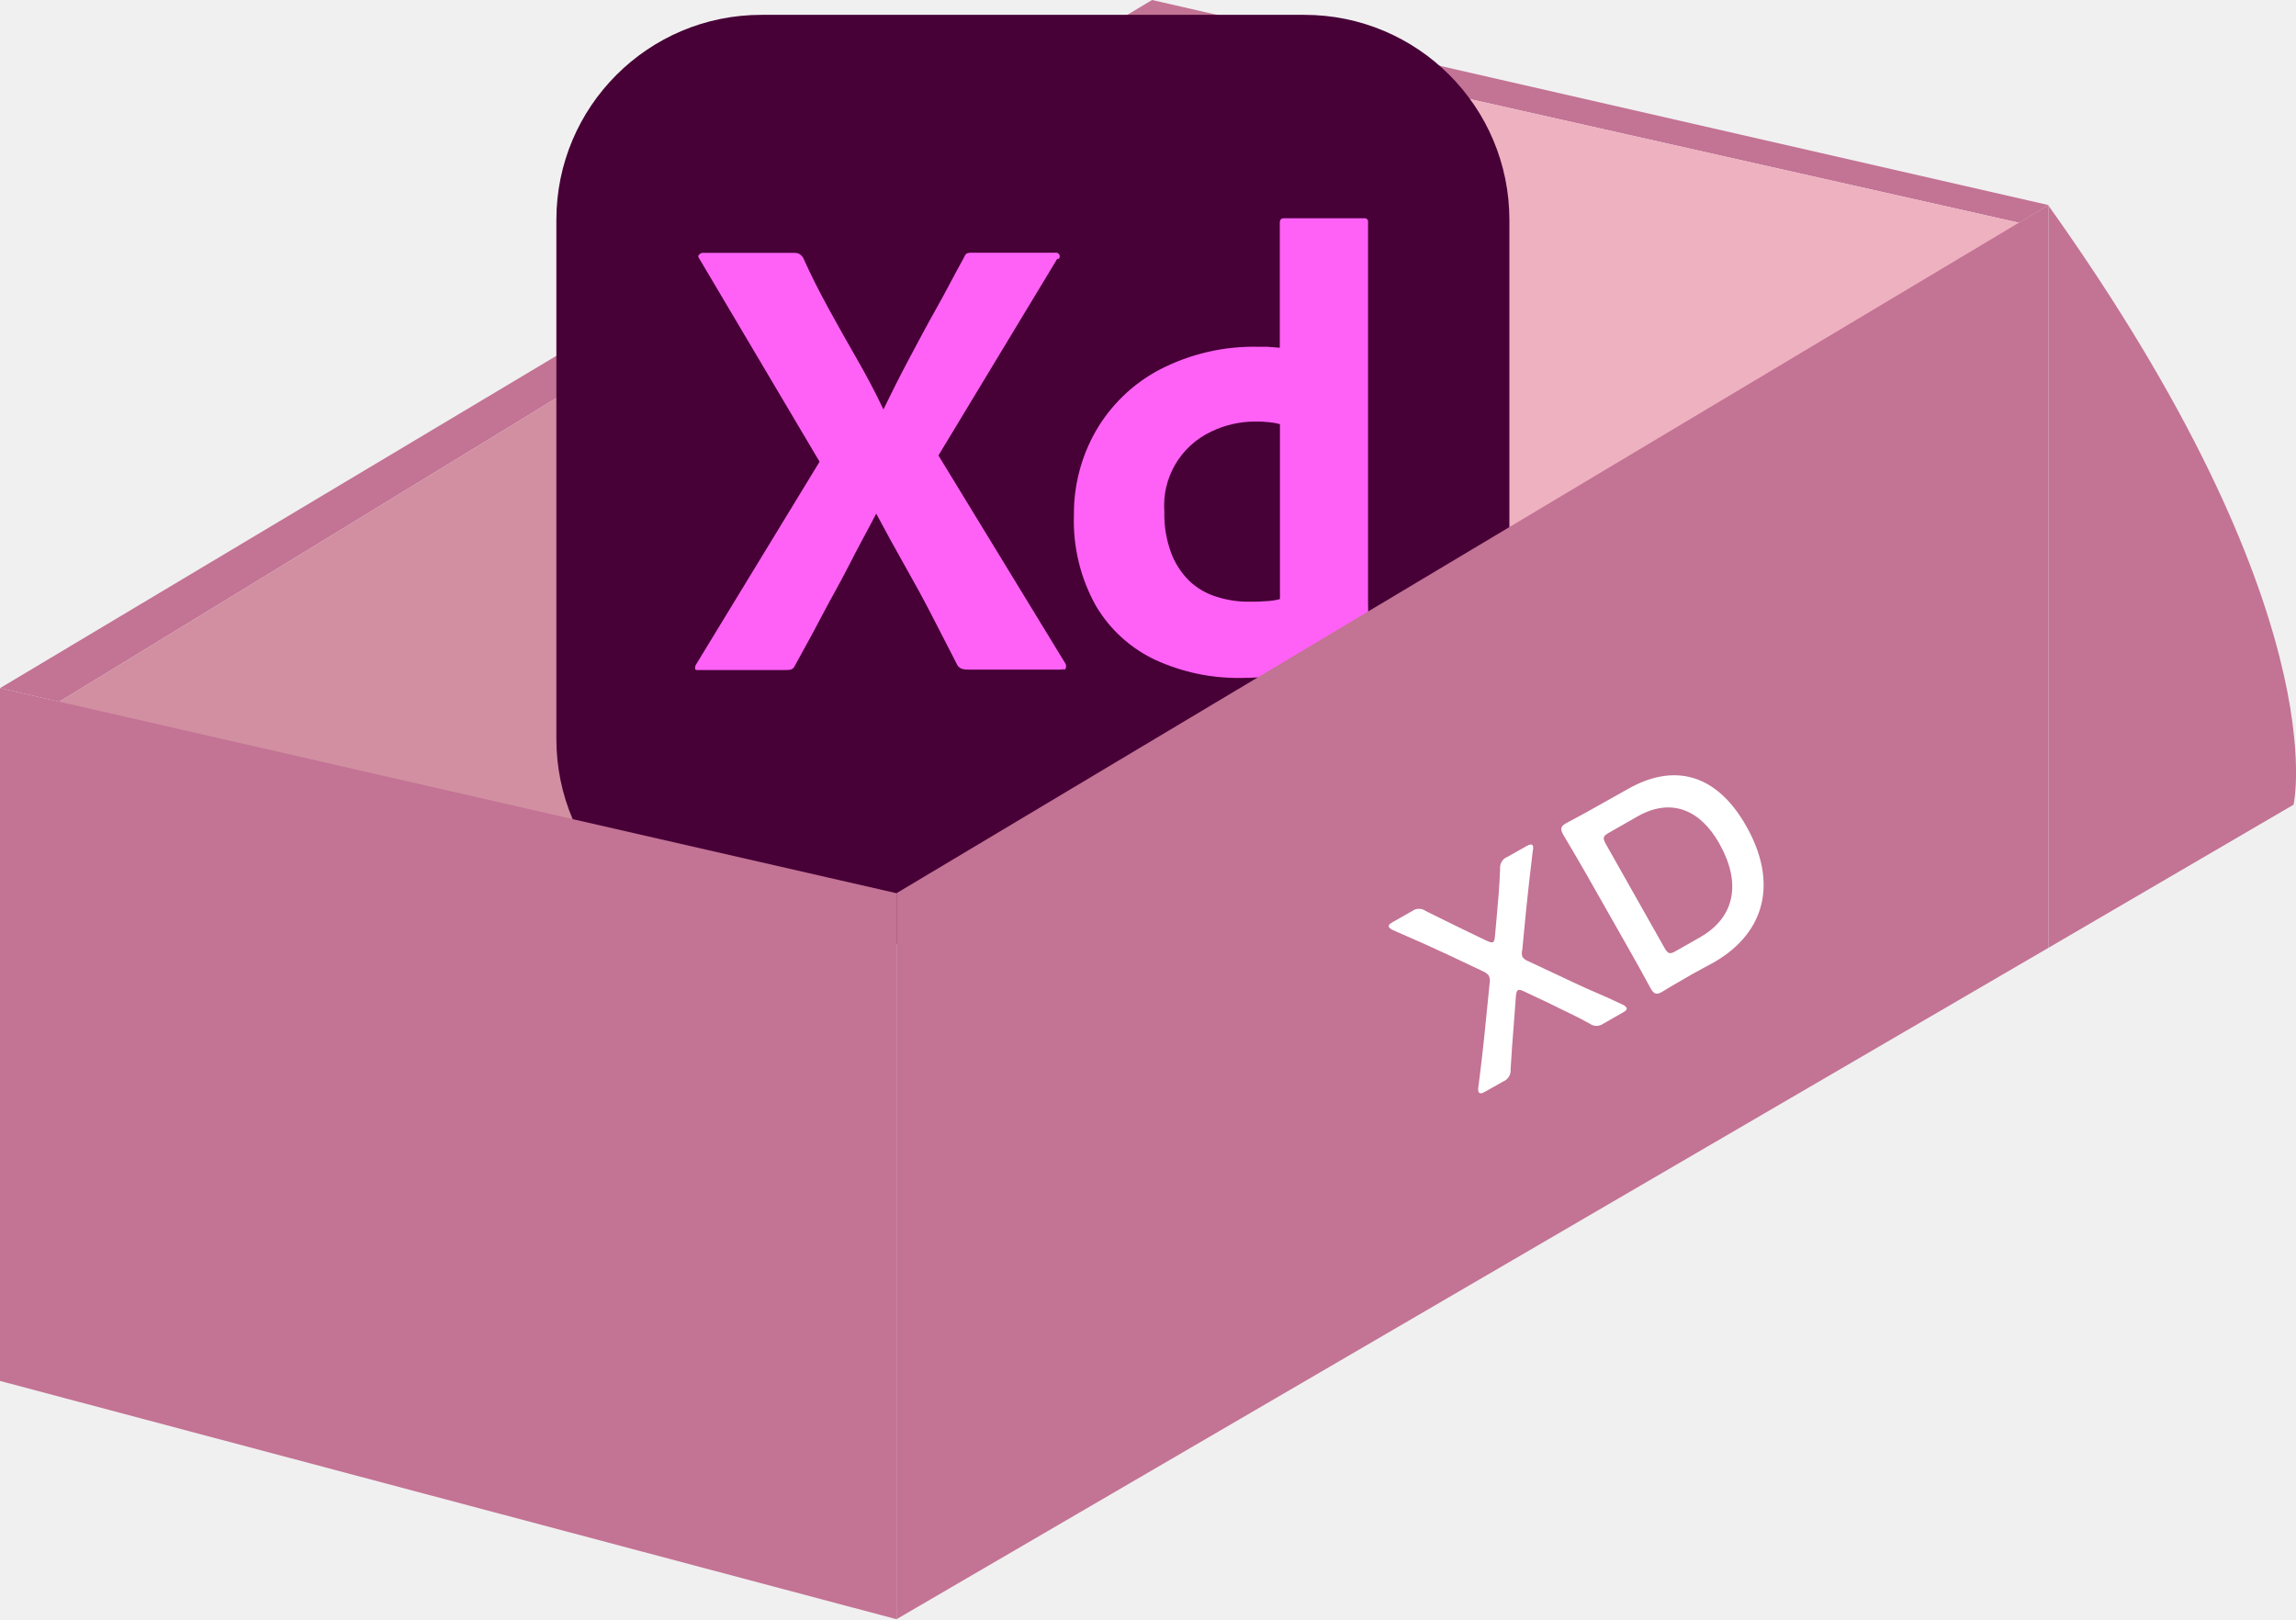
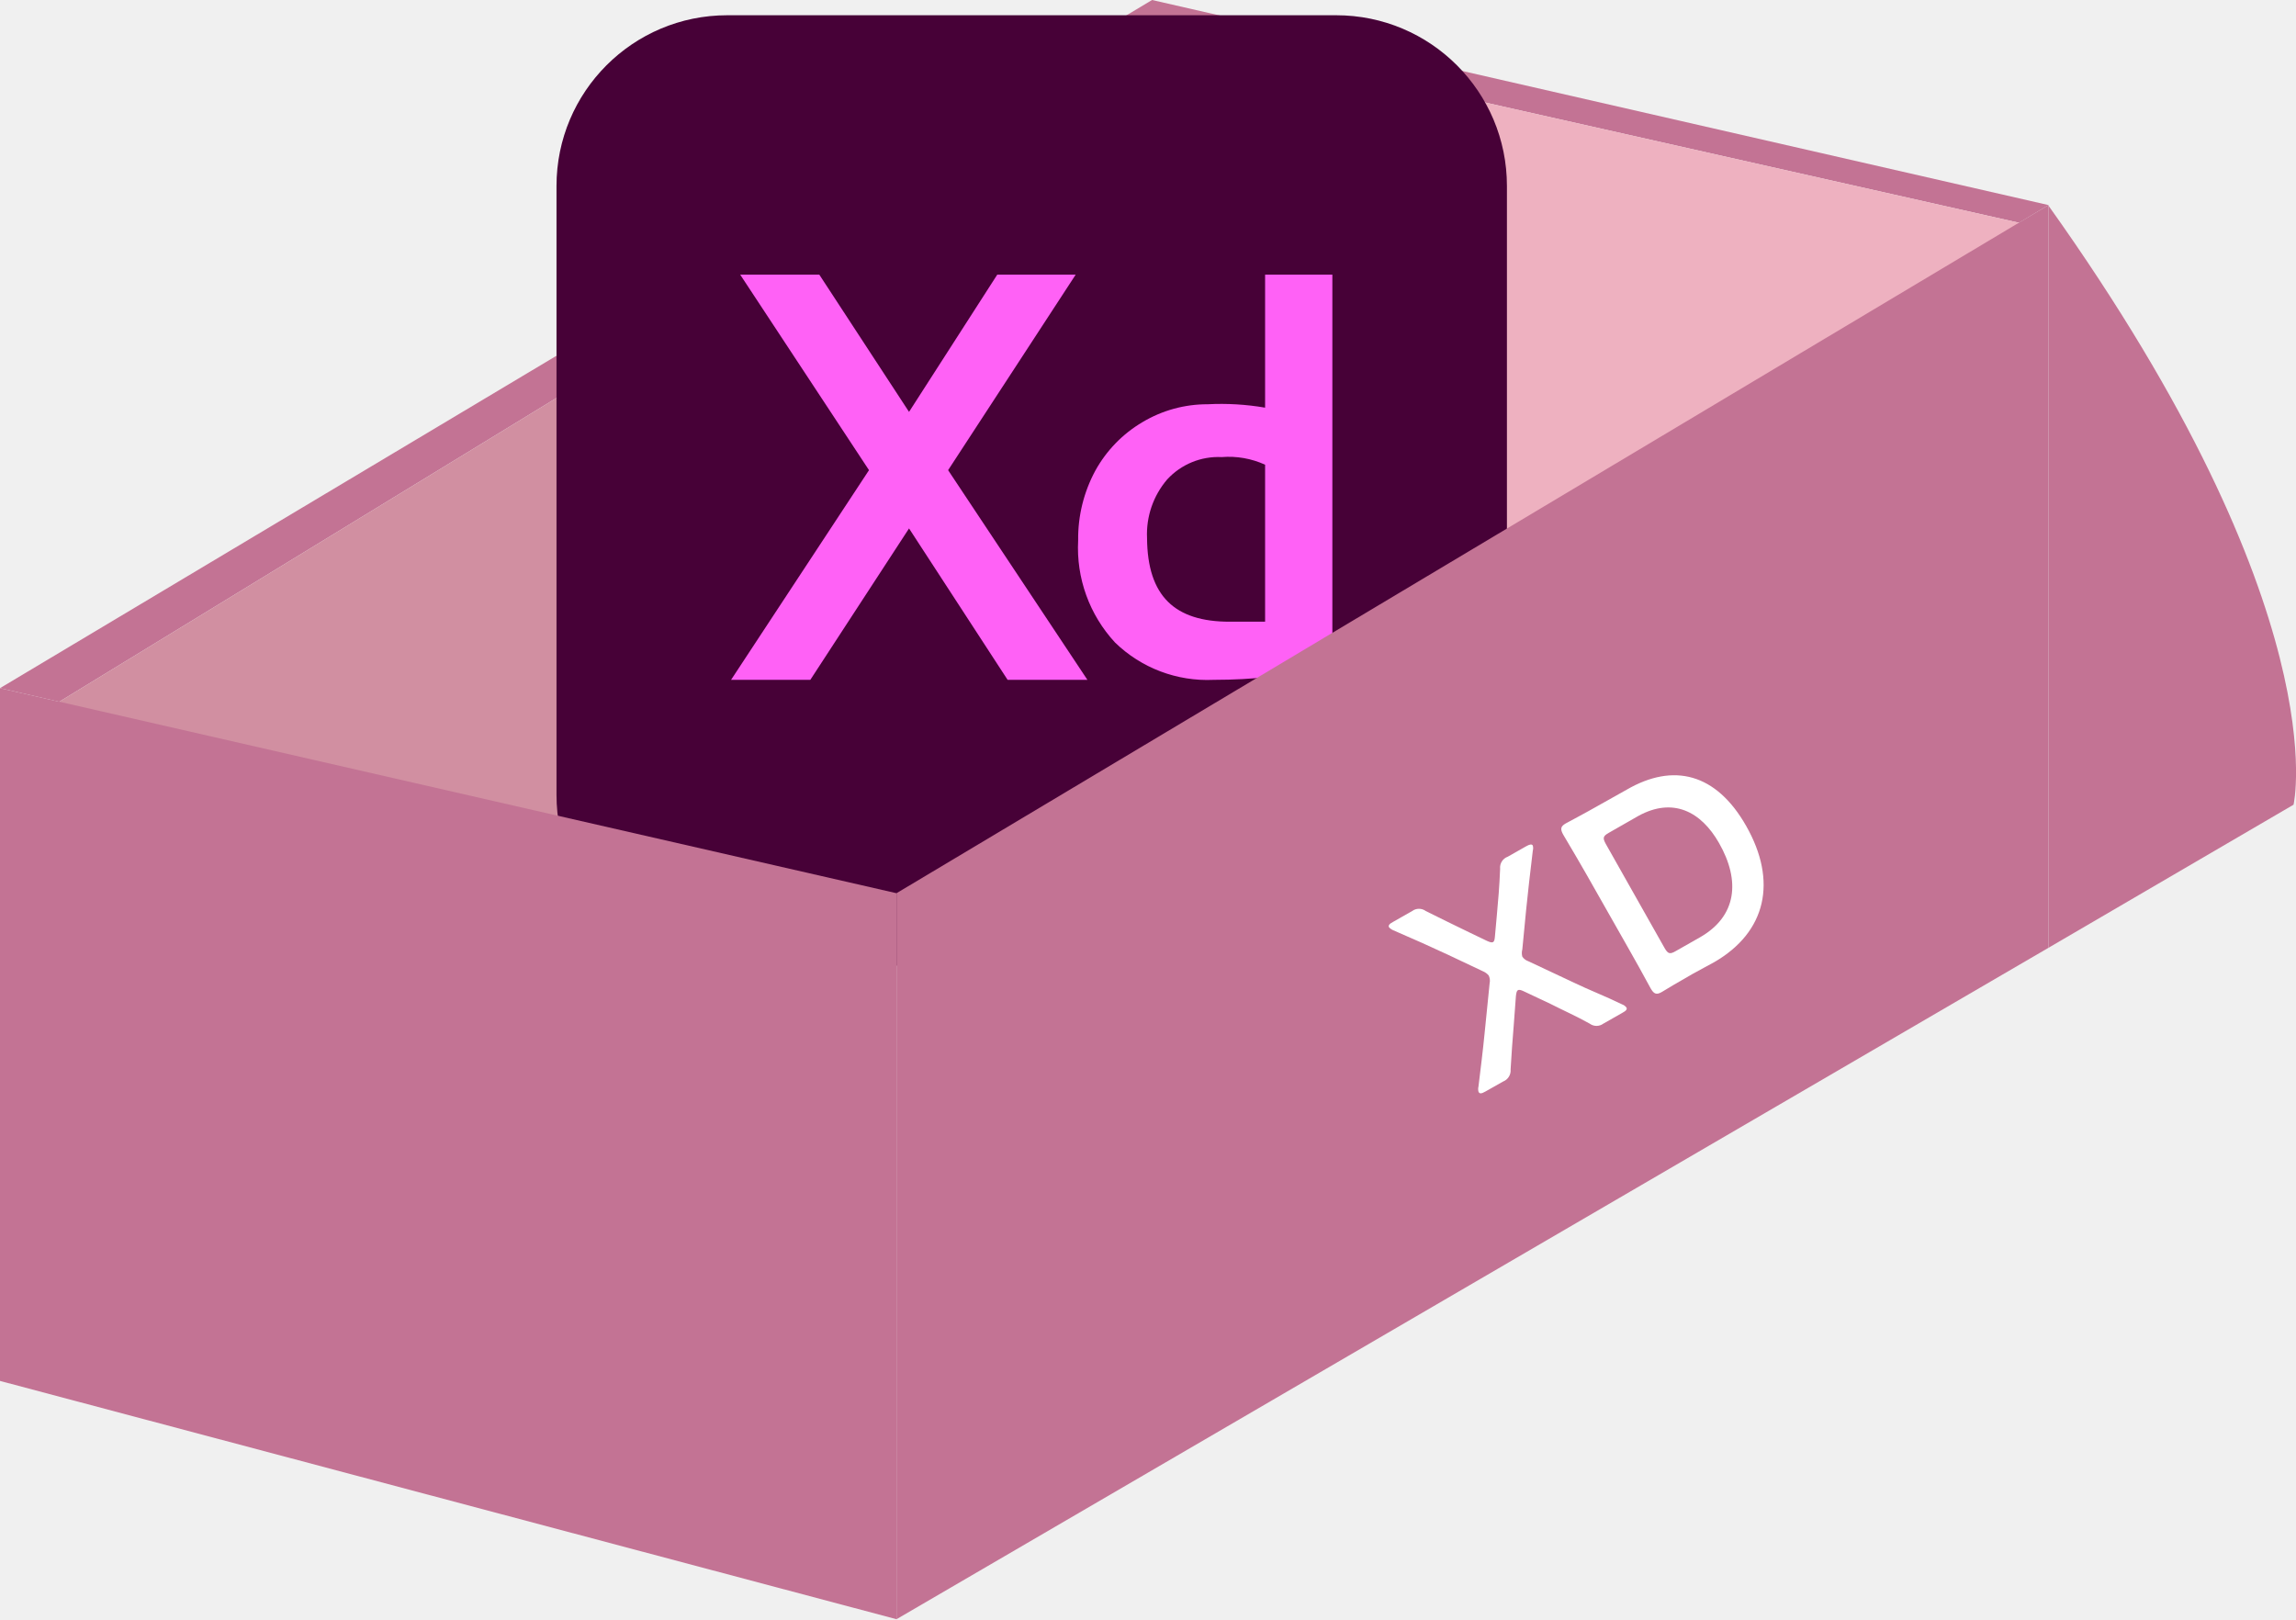
<svg xmlns="http://www.w3.org/2000/svg" viewBox="0 0 168.62 118.92">
  <defs>
    <style>.cls-1{fill:#c37394;}.cls-2{fill:#d18fa1;}.cls-3{fill:#eeb1c0;}.cls-4{fill:#aa7285;}.cls-5{fill:#470137;}.cls-6{fill:#ff61f6;}.cls-7{fill:#fff;}</style>
  </defs>
  <g id="レイヤー_2" data-name="レイヤー 2">
    <g id="レイヤー_1-2" data-name="レイヤー 1">
      <polygon class="cls-1" points="150.44 15.06 84.61 0 0 50.54 4.35 51.54 85.19 2.15 148.28 16.36 150.44 15.06" />
      <polygon class="cls-2" points="85.19 2.15 85.19 50.54 4.35 98.83 4.35 51.54 85.19 2.15" />
      <polygon class="cls-3" points="85.19 50.54 148.28 64.74 148.28 16.36 85.19 2.15 85.19 50.54" />
      <polygon class="cls-4" points="85.19 50.54 61.42 64.74 65.84 65.6 89.61 51.54 85.19 50.54" />
-       <g id="Layer_2" data-name="Layer 2">
-         <g id="Surfaces">
-           <g id="UI_UX_Surface" data-name="UI UX Surface">
-             <g id="Outline_no_shadow" data-name="Outline no shadow">
-               <g id="Group_175492" data-name="Group 175492">
-                 <path id="Path_104683" data-name="Path 104683" class="cls-5" d="M55.92,1.09H95.79a15.06,15.06,0,0,1,15.06,15.06V54.27A15.06,15.06,0,0,1,95.79,69.33H55.92A15.06,15.06,0,0,1,40.86,54.27h0V16.15A15.06,15.06,0,0,1,55.92,1.09Z" />
-               </g>
-             </g>
-           </g>
-         </g>
-         <g id="Outlined_Mnemonics_Logos" data-name="Outlined Mnemonics Logos">
-           <g id="Xd">
-             <g id="Group_175493" data-name="Group 175493">
-               <path id="Path_104674" data-name="Path 104674" class="cls-6" d="M77.65,19,68.92,33.45l9.34,15.31a.47.47,0,0,1,0,.35c0,.11-.14,0-.33.07H71.31c-.46,0-.8,0-1-.33-.62-1.22-1.25-2.43-1.87-3.64s-1.29-2.43-2-3.68-1.4-2.52-2.09-3.81h0C63.69,39,63,40.23,62.37,41.48S61,44,60.37,45.21s-1.33,2.47-2,3.69c-.12.28-.34.31-.65.31H51.26c-.12,0-.19,0-.21-.08a.48.48,0,0,1,.07-.33l9.07-14.89L51.36,19c-.1-.13-.11-.23,0-.31a.34.34,0,0,1,.28-.12h6.62a1.05,1.05,0,0,1,.43.07,1,1,0,0,1,.28.26c.56,1.25,1.19,2.5,1.88,3.76s1.38,2.48,2.08,3.7,1.36,2.46,1.95,3.71h0c.62-1.28,1.25-2.53,1.9-3.75s1.3-2.45,2-3.69,1.32-2.47,2-3.69a.84.84,0,0,1,.19-.31.77.77,0,0,1,.37-.07h6.15a.28.28,0,0,1,.33.2h0a.27.27,0,0,1-.09.27Z" />
-             </g>
-             <g id="Group_175494" data-name="Group 175494">
-               <path id="Path_104675" data-name="Path 104675" class="cls-6" d="M91.13,49.79a14.6,14.6,0,0,1-6.27-1.32,10,10,0,0,1-4.39-4,12.77,12.77,0,0,1-1.6-6.65,12.2,12.2,0,0,1,1.6-6.15,11.7,11.7,0,0,1,4.65-4.5,15,15,0,0,1,7.37-1.7l.61,0,.89.07V16.36c0-.22.1-.33.29-.33h5.91a.24.24,0,0,1,.28.21h0a.09.09,0,0,1,0,.07V44.07c0,.53,0,1.11.08,1.73s.08,1.19.11,1.69a.5.5,0,0,1-.28.47,23.9,23.9,0,0,1-4.74,1.41A26.28,26.28,0,0,1,91.13,49.79ZM94,44V31.15a4,4,0,0,0-.78-.14,7.72,7.72,0,0,0-1-.05,7.37,7.37,0,0,0-3.29.75,6,6,0,0,0-3.42,5.87,8.13,8.13,0,0,0,.49,3,5.69,5.69,0,0,0,1.32,2.06,5,5,0,0,0,2,1.18,7.6,7.6,0,0,0,2.42.37A11.83,11.83,0,0,0,93,44.15,4.54,4.54,0,0,0,94,44Z" />
-             </g>
-           </g>
-         </g>
-       </g>
+       <rect class="cls-5" x="40.87" y="1.12" width="69.8" height="69.8" rx="12.54" />
+       <path class="cls-6" d="M60.17,20.17l6.59,10.08,6.48-10.08H79L69.63,34.53l10.23,15.4H74L66.76,38.81,59.51,49.93H53.69l10.13-15.4L54.36,20.17Z" />
+       <path class="cls-6" d="M92.91,29.94V20.17h4.94V48.64s-2.68,1.29-8.72,1.29a9.73,9.73,0,0,1-7.24-2.74,10.23,10.23,0,0,1-2.71-7.5,10.5,10.5,0,0,1,1.26-5.12A9.41,9.41,0,0,1,83.91,31a9.27,9.27,0,0,1,4.78-1.31A19.09,19.09,0,0,1,92.91,29.94ZM90.3,45.66h2.61V34.13a6.42,6.42,0,0,0-3.19-.56,5.1,5.1,0,0,0-4,1.64,6.18,6.18,0,0,0-1.48,4.31C84.27,43.79,86.28,45.66,90.3,45.66Z" />
      <polygon class="cls-1" points="65.84 118.92 0 101.42 0 50.54 65.84 65.6 65.84 118.92" />
      <polygon class="cls-1" points="65.84 65.6 65.84 118.92 150.44 69.61 150.44 15.06 65.84 65.6" />
      <path class="cls-1" d="M150.44,69.61l18-10.51s3.29-14.13-18-44" />
      <path class="cls-7" d="M111.17,75.3c-.09,1.07-.16,2.07-.23,3.24a.87.87,0,0,1-.55.89l-1.31.74c-.28.16-.43.18-.5,0a.76.76,0,0,1,0-.37c.15-1.23.33-2.67.45-3.91l.37-3.68a.87.87,0,0,0-.07-.57,1.11,1.11,0,0,0-.43-.31l-2.58-1.22c-1.22-.57-2.45-1.12-4-1.79a.85.85,0,0,1-.31-.22c-.06-.12,0-.24.31-.4l1.39-.79a.84.84,0,0,1,1,0c1.14.57,2.15,1.06,3.2,1.57l1.29.62c.22.1.36.14.45.09s.12-.18.14-.43l.13-1.43c.11-1.19.2-2.25.25-3.52a.85.85,0,0,1,.56-.89l1.34-.76c.28-.16.43-.18.5-.06a.72.72,0,0,1,0,.38c-.2,1.7-.37,3.11-.49,4.35l-.28,2.9a1,1,0,0,0,0,.53.89.89,0,0,0,.45.34l3.3,1.55c1.11.54,2.32,1,3.59,1.62a.64.64,0,0,1,.3.22c.08.12,0,.24-.3.4l-1.39.79a.84.84,0,0,1-1,0c-1-.56-2-1-2.9-1.46l-1.93-.91c-.21-.1-.35-.14-.44-.09s-.12.19-.15.43Z" />
      <path class="cls-7" d="M124.32,71.52c-.82.46-2.18,1.27-2.3,1.35-.38.21-.56.13-.8-.29-.54-1-1.14-2.08-1.62-2.92l-3.1-5.46c-.49-.85-1.09-1.89-1.69-2.89-.23-.41-.21-.61.17-.83.13-.07,1.52-.81,2.34-1.28L119.46,58c3.44-2,6.58-1.21,8.78,2.66,2.31,4.06,1.48,7.79-2.34,10Zm-2.07-1.89c.25.43.39.47.82.22l1.76-1c2.73-1.55,3-4.16,1.42-6.93-1.33-2.34-3.4-3.38-5.92-2l-2.17,1.24c-.44.25-.47.38-.23.82Z" />
    </g>
  </g>
</svg>
